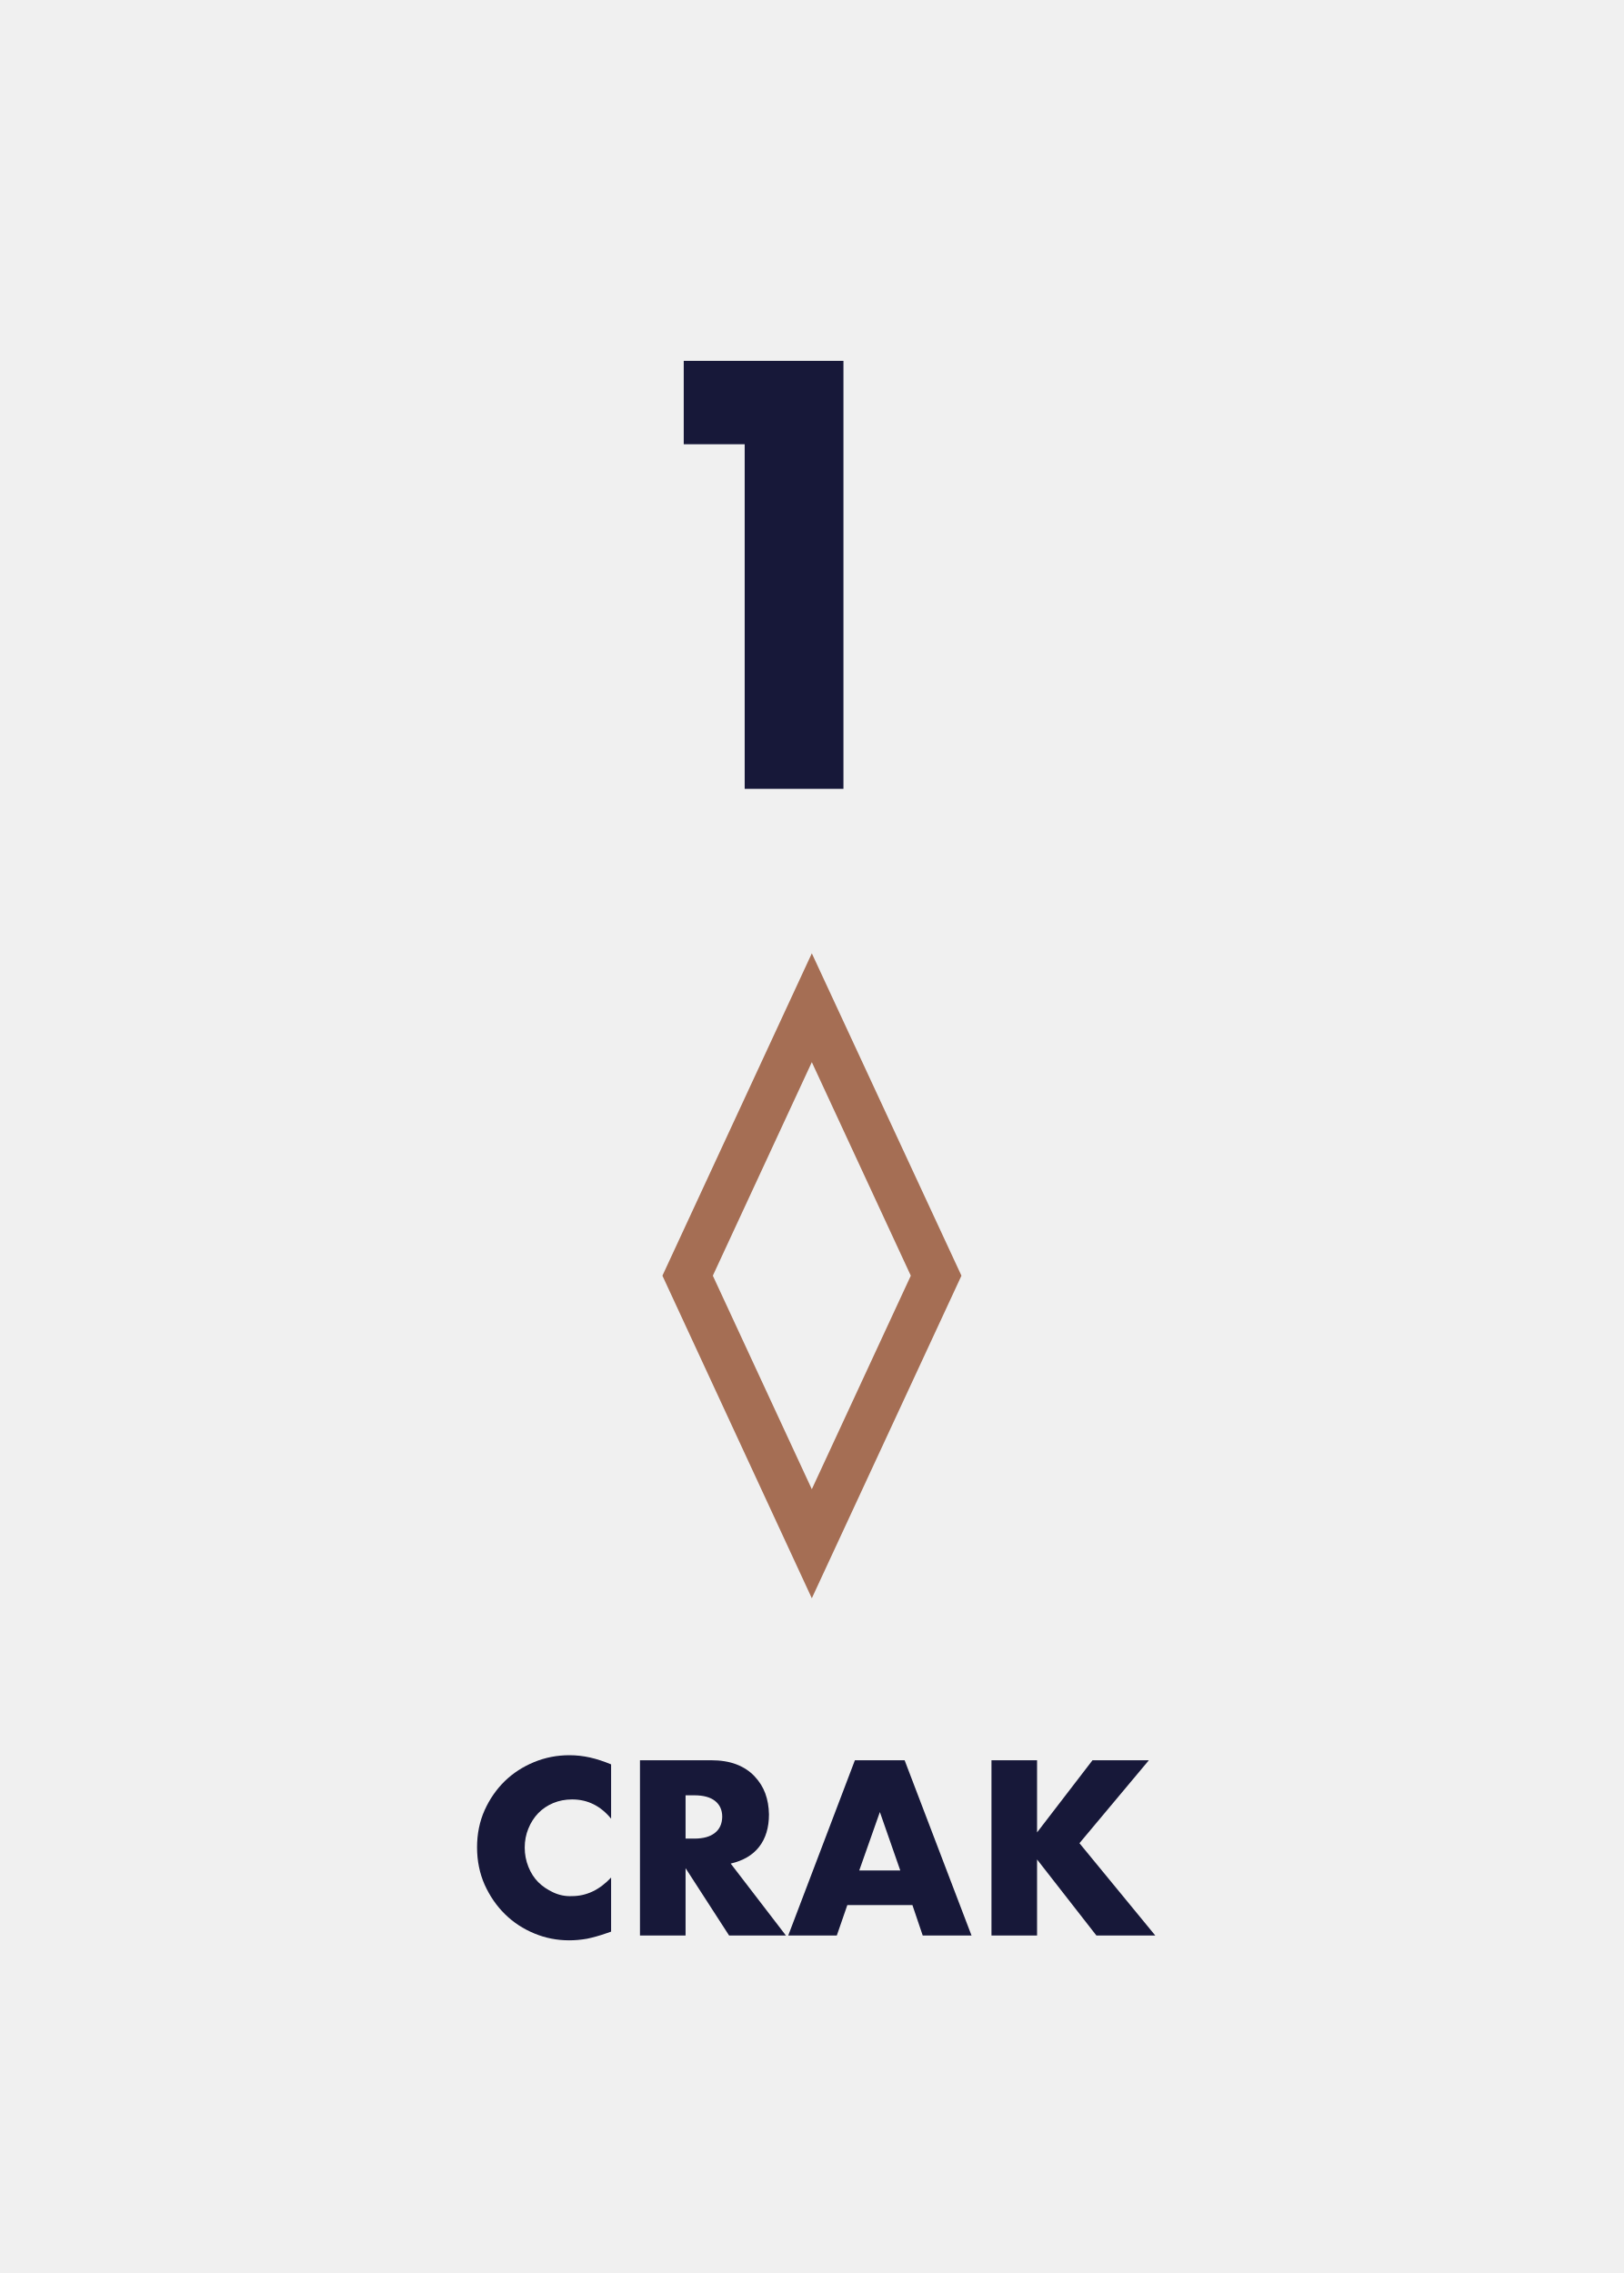
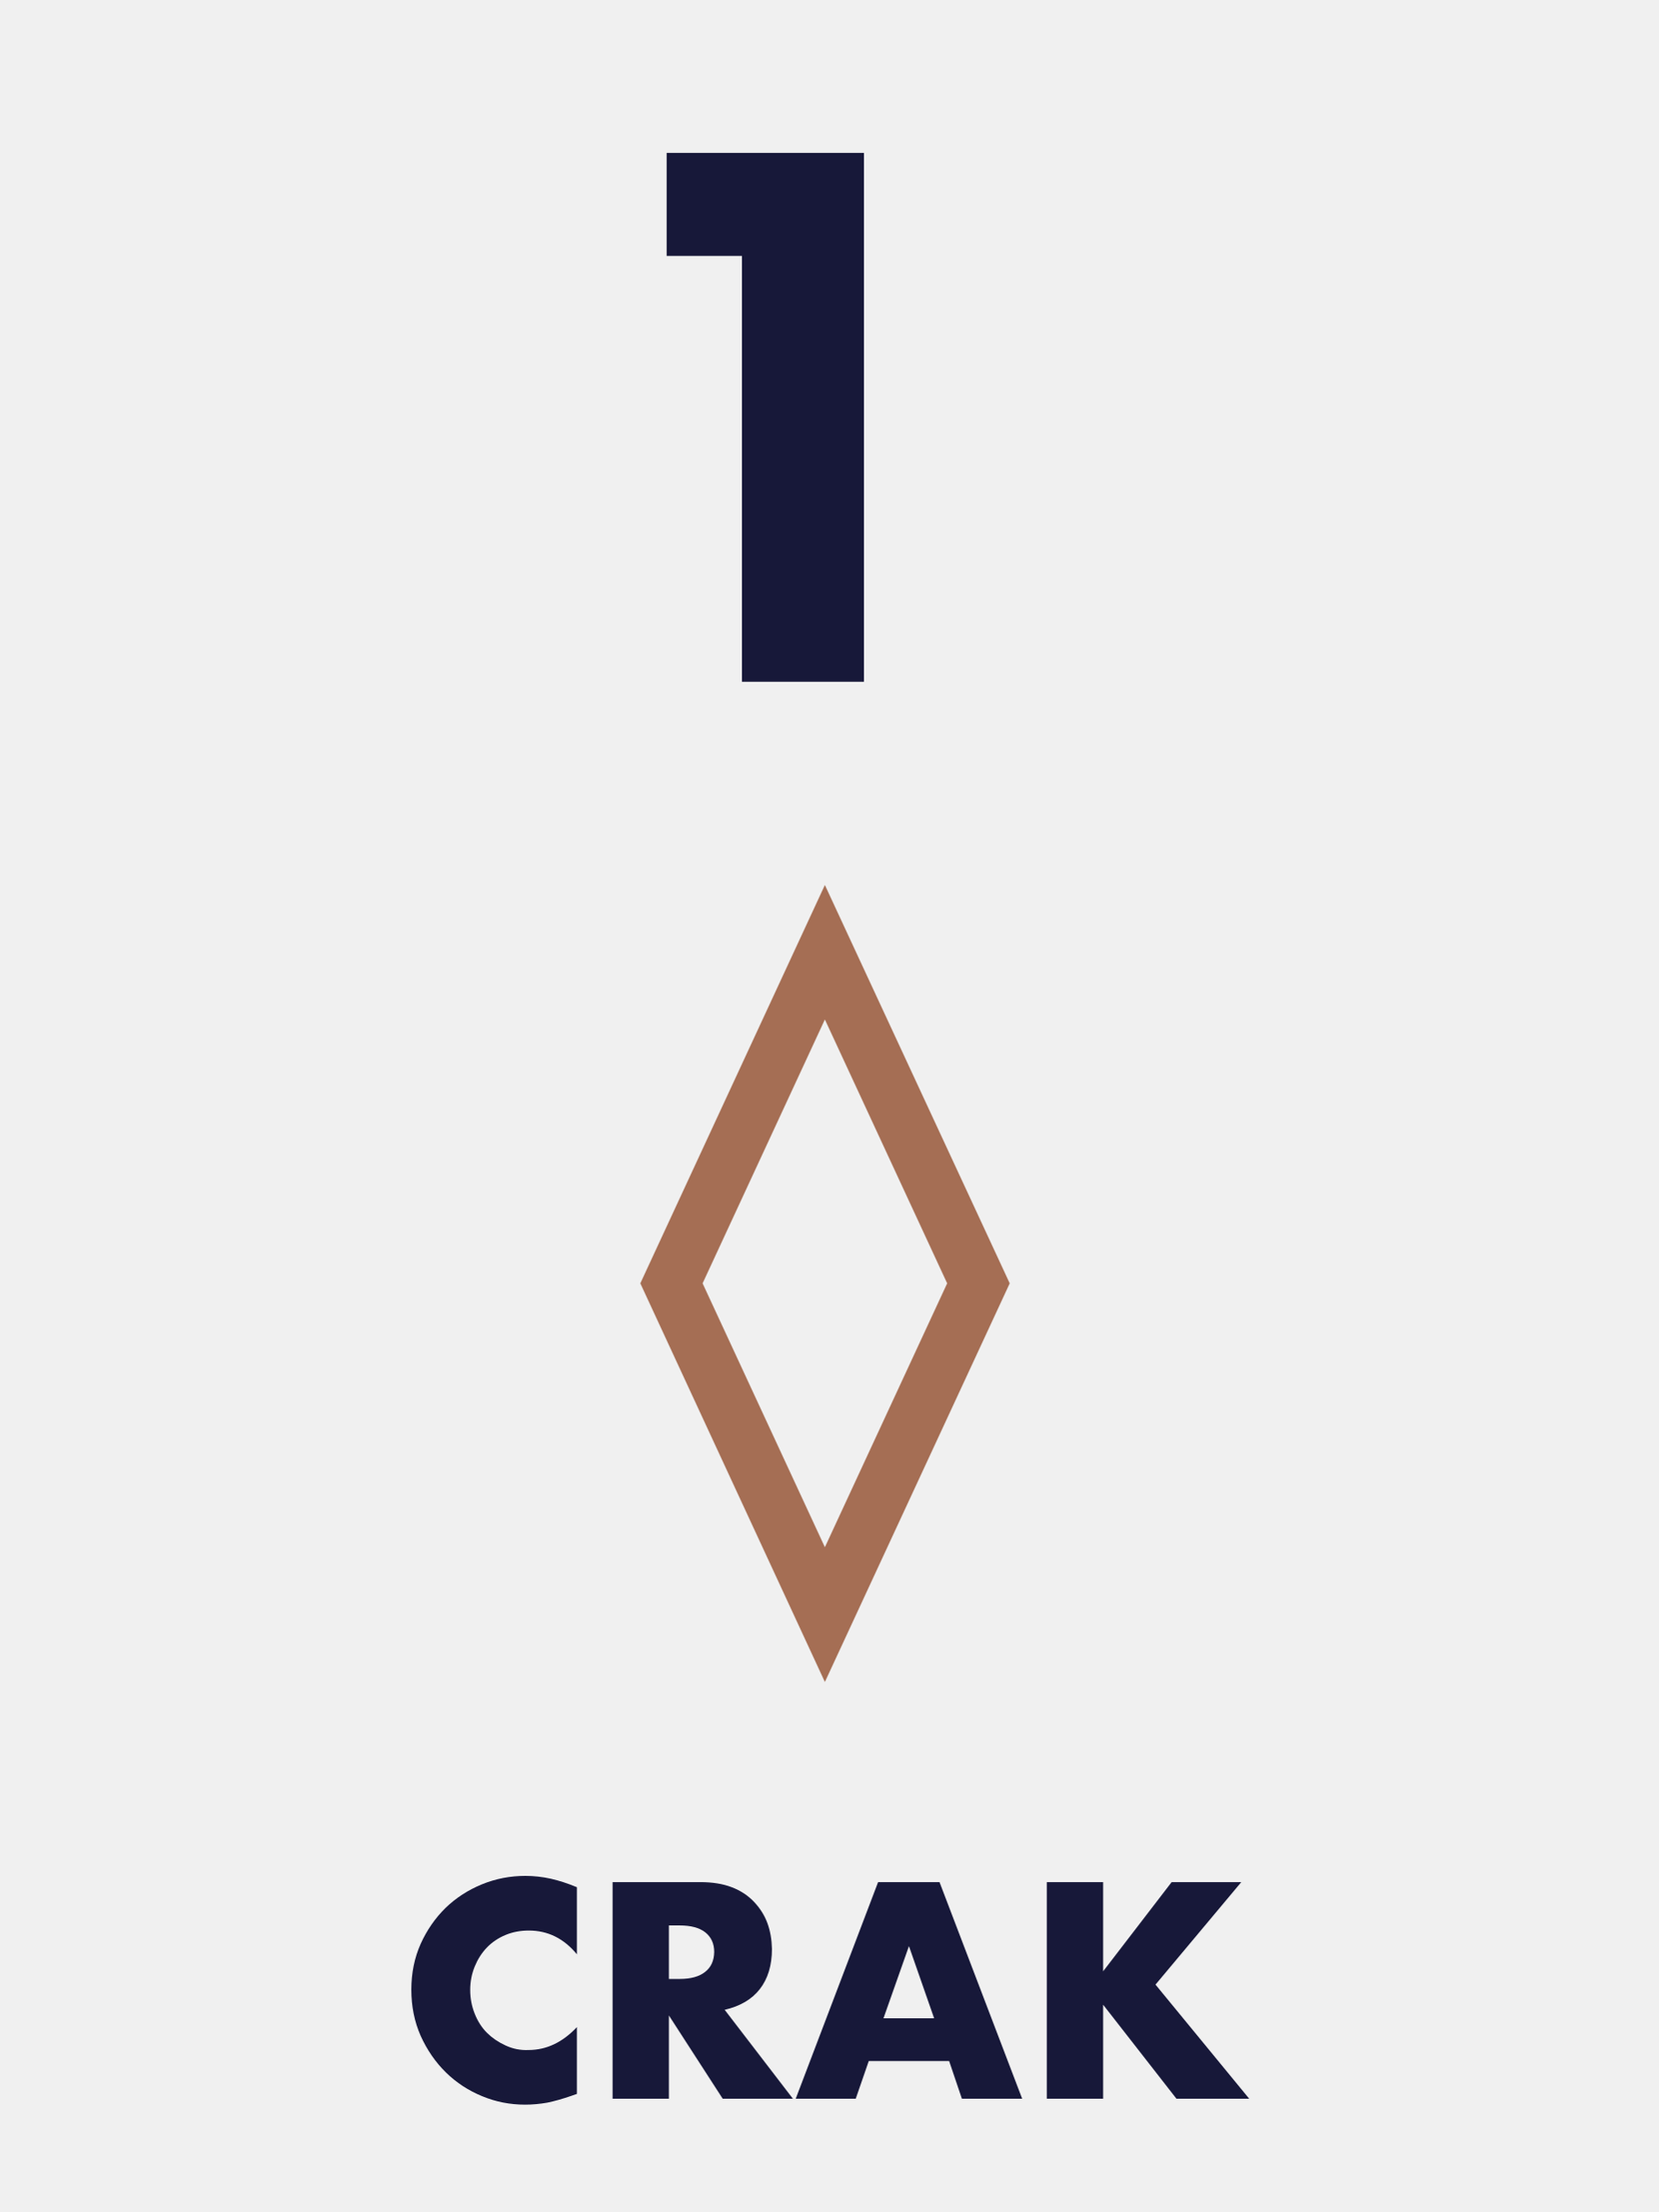
- <svg xmlns="http://www.w3.org/2000/svg" viewBox="0 0 70.87 99.21">
+ <svg xmlns="http://www.w3.org/2000/svg" viewBox="6.29 10.35 58.6 78.1">
  <defs>
    <style>
      .cls-1 {
        fill: #fff;
      }

      .cls-2 {
        fill: #a56e54;
      }

      .cls-3 {
        fill: #171839;
      }
    </style>
  </defs>
  <g id="Crak">
    <g>
      <path class="cls-3" d="M26.67,79.38q-.69-.84-1.7-.84-.45,0-.83.16t-.65.44-.43.67-.16.83.16.84.43.67.66.45.81.16q.95,0,1.71-.81v2.36l-.2.07q-.46.16-.85.24-.4.07-.78.07-.8,0-1.52-.3-.73-.3-1.28-.84-.55-.54-.89-1.29-.33-.75-.33-1.63,0-.88.33-1.62.33-.73.88-1.27.55-.53,1.28-.83.73-.3,1.54-.3.45,0,.9.1.44.1.92.3V79.38Z" />
      <path class="cls-3" d="M34.3,84.48h-2.48l-1.9-2.94v2.94h-1.99v-7.65h3.1q.64,0,1.11.18t.79.52.47.75.16.91q0,.87-.43,1.42-.42.54-1.24.73L34.3,84.48ZM29.92,80.25h.38q.59,0,.9-.25.31-.24.32-.7,0-.45-.32-.7-.31-.24-.9-.24h-.38V80.25Z" />
      <path class="cls-3" d="M39.82,83.15h-2.84l-.46,1.33h-2.12l2.91-7.65h2.17l2.92,7.65h-2.13L39.82,83.15ZM39.29,81.64l-.89-2.55-.9,2.55H39.29Z" />
      <path class="cls-3" d="M45.26,79.98l2.42-3.15h2.46l-3.03,3.62,3.31,4.03h-2.57l-2.59-3.32v3.32h-1.99v-7.65h1.99V79.98Z" />
    </g>
    <path class="cls-3" d="M32.5,19.39h-2.66v-3.64h6.97v18.68h-4.31V19.39Z" />
    <path class="cls-2" d="M35.43,46.36l4.32,9.32-4.32,9.32-4.32-9.32L35.43,46.36M35.43,41.61l-6.52,14.07,6.52,14.08,6.53-14.08L35.43,41.61H35.43Z" />
  </g>
</svg>
